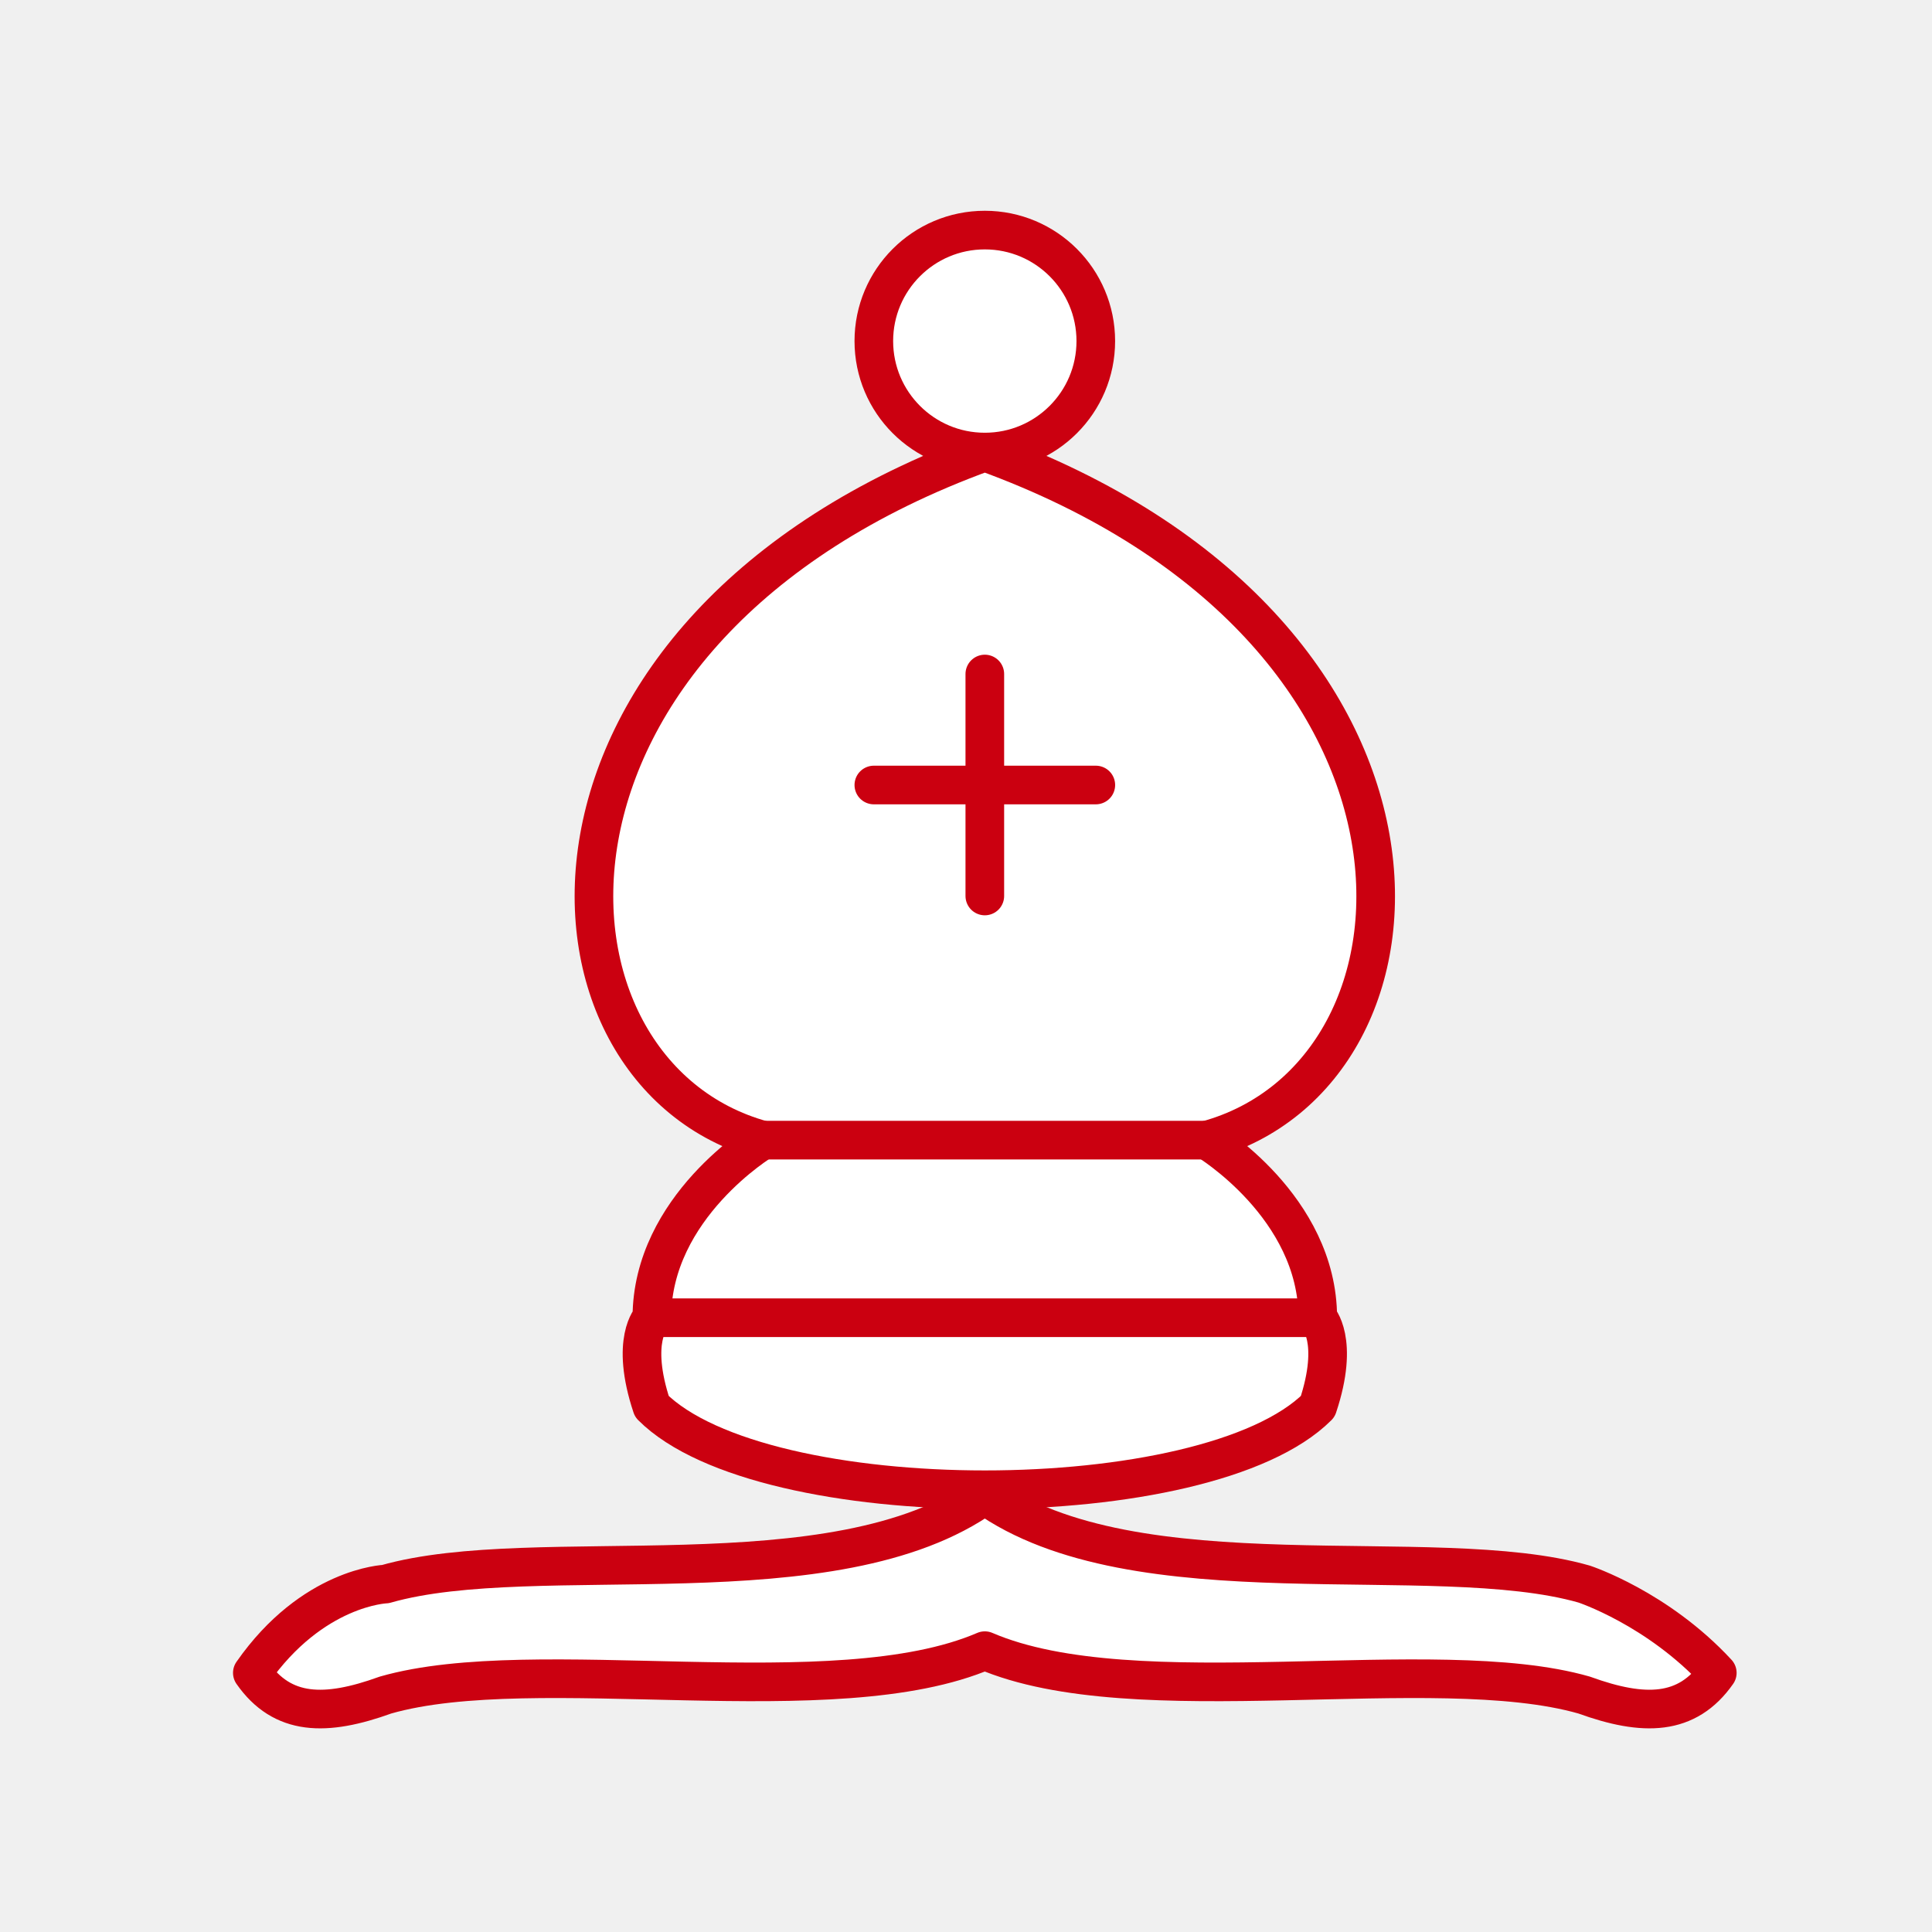
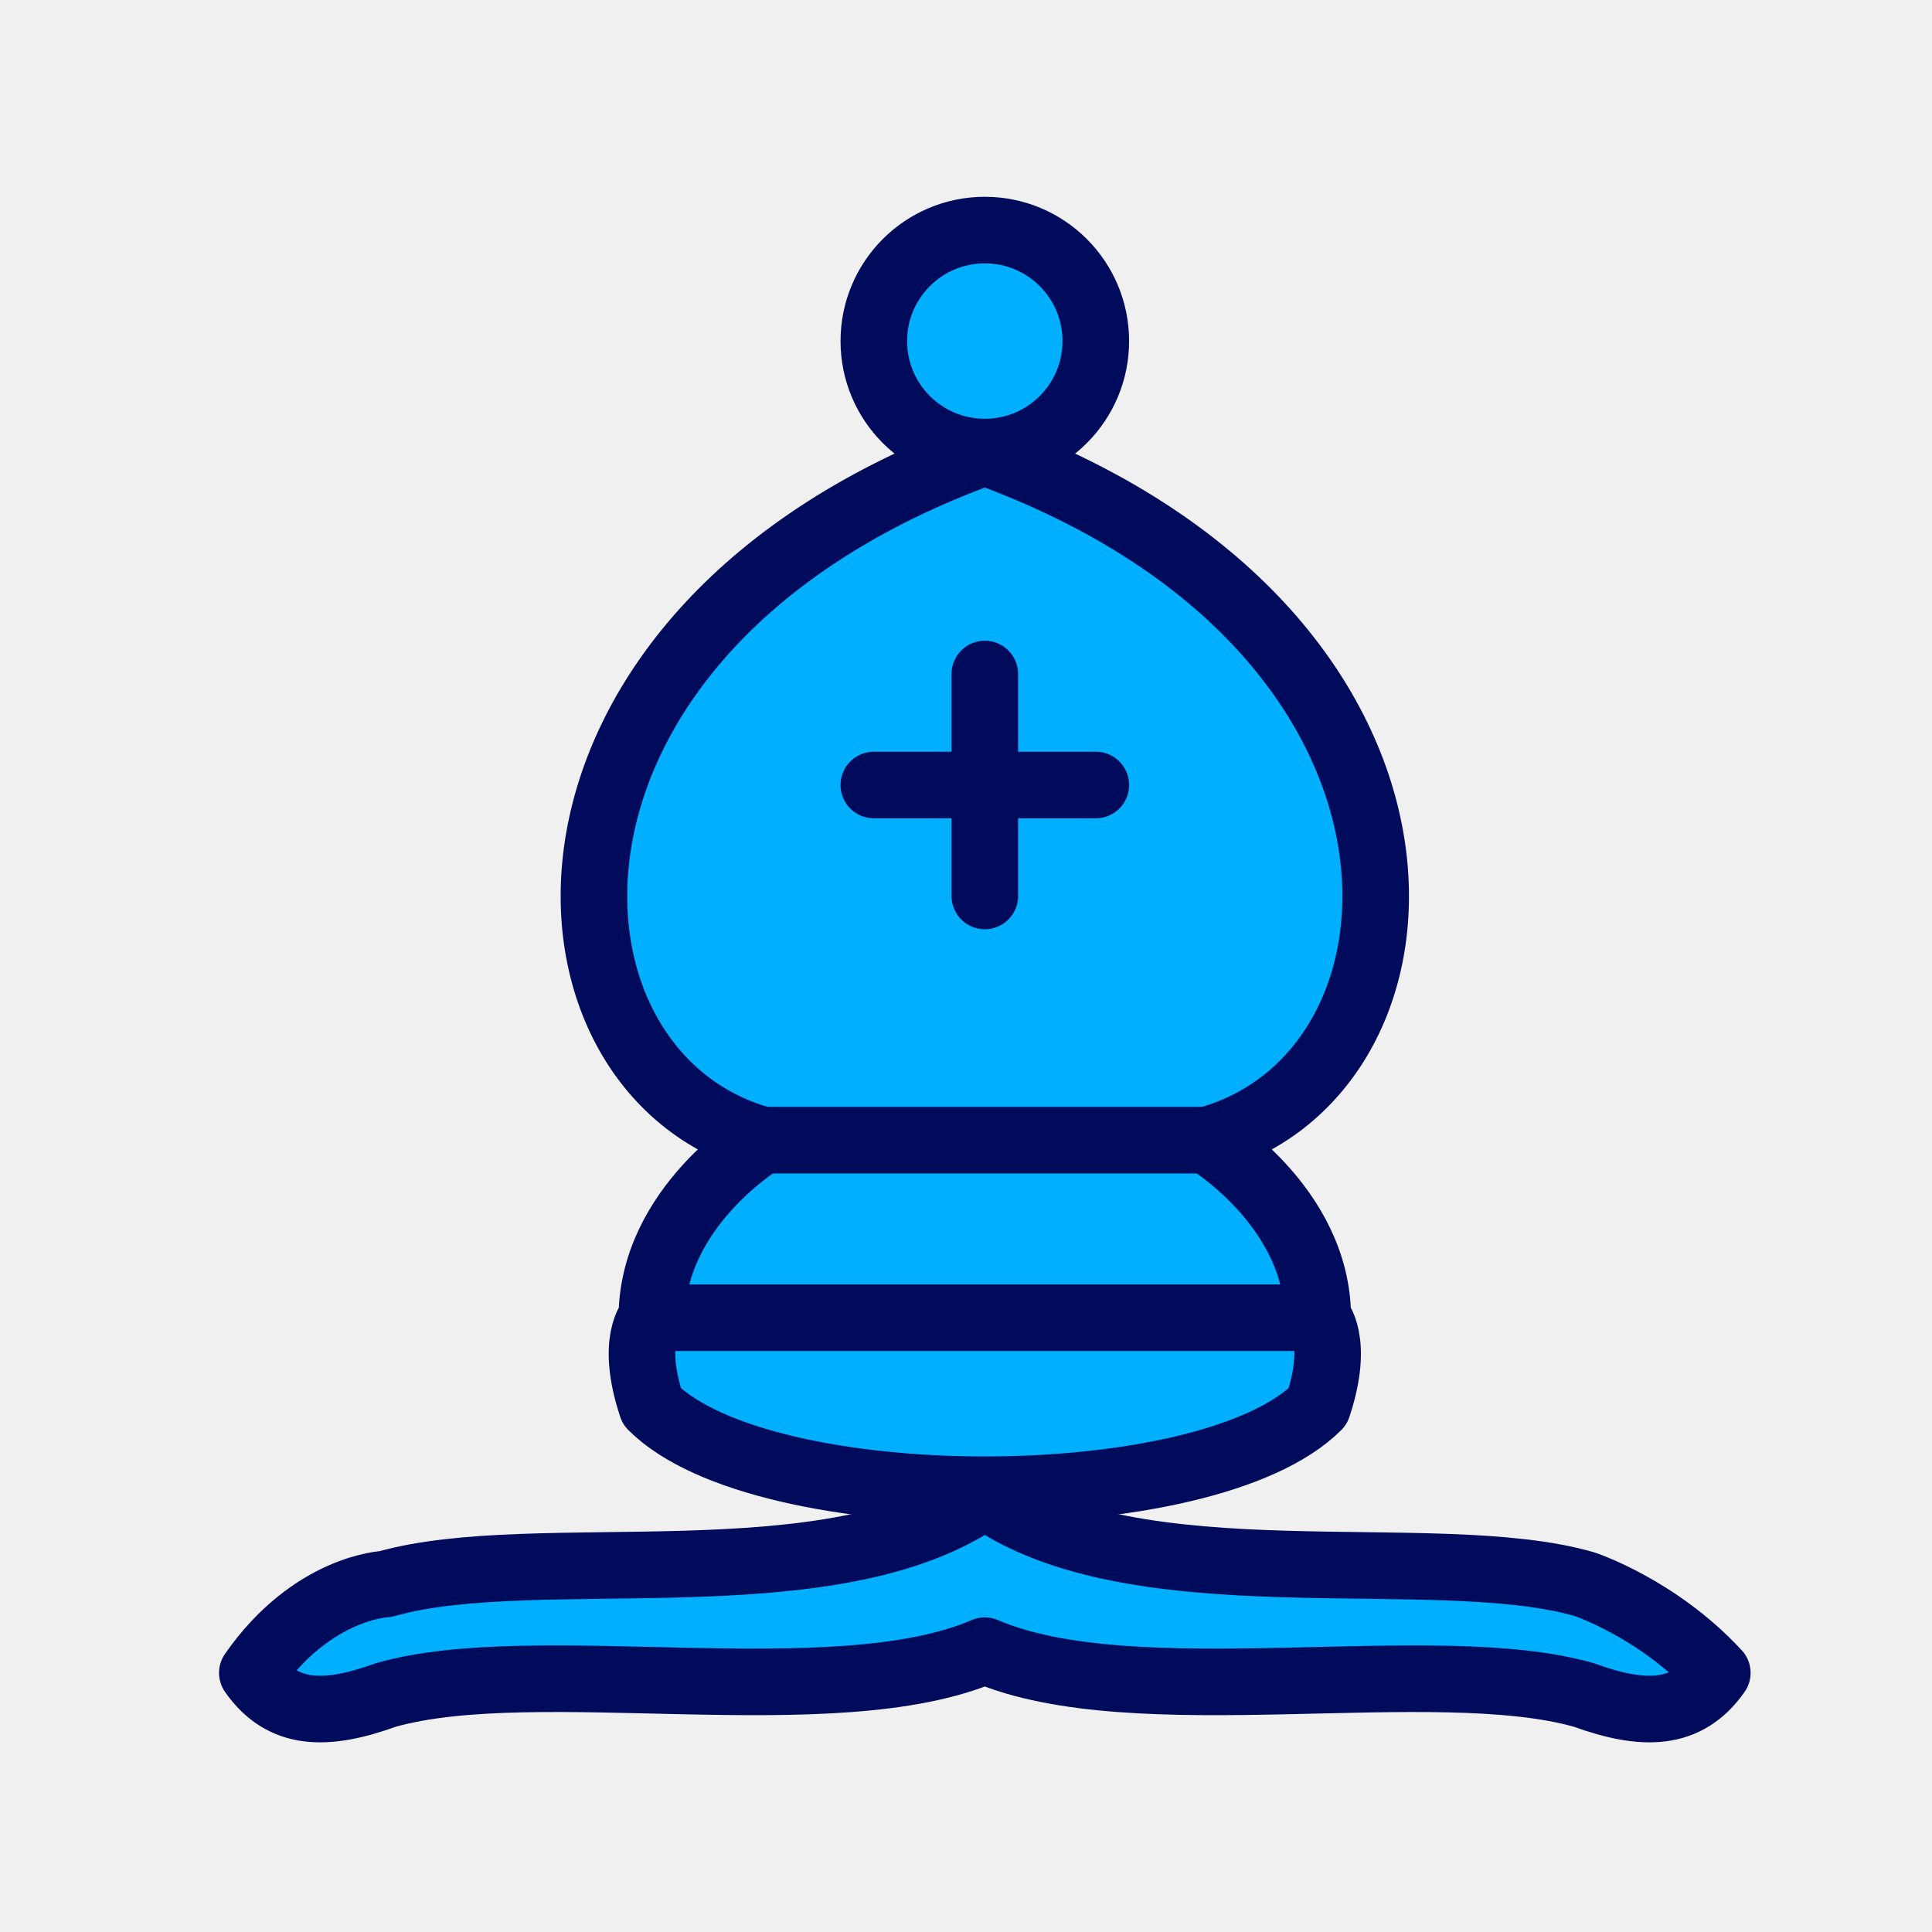
<svg xmlns="http://www.w3.org/2000/svg" id="svg14" height="100" width="100" version="1.1">
  <defs id="defs18" />
-   <g style="fill:#ffffff;fill-opacity:1;stroke:#cb0010;stroke-opacity:1;stroke-width:2;stroke-miterlimit:4;stroke-dasharray:none" id="g845">
-     <g id="g8" style="fill:#ffffff;fill-opacity:1;fill-rule:evenodd;stroke:#cb0010;stroke-width:0.87;stroke-linecap:butt;stroke-linejoin:round;stroke-miterlimit:4;stroke-dasharray:none;stroke-opacity:1" transform="matrix(2.297774,0,0,2.297774,-0.7261149,-0.7285124)">
-       <path id="path2" d="m 9,36 c 3.39,-0.97 10.11,0.43 13.5,-2 3.39,2.43 10.11,1.03 13.5,2 0,0 1.65,0.54 3,2 -0.68,0.97 -1.65,0.99 -3,0.5 -3.39,-0.97 -10.11,0.46 -13.5,-1 C 19.11,38.96 12.39,37.53 9,38.5 7.646,38.99 6.677,38.97 6,38 7.354,36.06 9,36 9,36 Z" style="fill:#ffffff;fill-opacity:1;stroke:#cb0010;stroke-opacity:1;stroke-width:0.87;stroke-miterlimit:4;stroke-dasharray:none" />
-       <path id="path4" d="m 15,32 c 2.5,2.5 12.5,2.5 15,0 0.5,-1.5 0,-2 0,-2 0,-2.5 -2.5,-4 -2.5,-4 5.5,-1.5 6,-11.5 -5,-15.5 -11,4 -10.5,14 -5,15.5 0,0 -2.5,1.5 -2.5,4 0,0 -0.5,0.5 0,2 z" style="fill:#ffffff;fill-opacity:1;stroke:#cb0010;stroke-opacity:1;stroke-width:0.87;stroke-miterlimit:4;stroke-dasharray:none" />
-       <path id="path6" d="m 25,8 a 2.5,2.5 0 1 1 -5,0 2.5,2.5 0 1 1 5,0 z" style="fill:#ffffff;fill-opacity:1;stroke:#cb0010;stroke-opacity:1;stroke-width:0.87;stroke-miterlimit:4;stroke-dasharray:none" />
+   <g style="stroke:#000b5b;stroke-opacity:1" id="g841">
+     <g id="g845" style="stroke:#000b5b;stroke-opacity:1">
+       <g transform="matrix(2.297774,0,0,2.297774,-0.7261149,-0.7285124)" style="fill:#00b0ff;fill-opacity:1;fill-rule:evenodd;stroke:#000b5b;stroke-width:1.5;stroke-linecap:butt;stroke-linejoin:round;stroke-miterlimit:4;stroke-dasharray:none;stroke-opacity:1" id="g8">
+         <path style="fill:#00b0ff;fill-opacity:1;stroke:#000b5b;stroke-opacity:1" d="m 9,36 c 3.39,-0.97 10.11,0.43 13.5,-2 3.39,2.43 10.11,1.03 13.5,2 0,0 1.65,0.54 3,2 -0.68,0.97 -1.65,0.99 -3,0.5 -3.39,-0.97 -10.11,0.46 -13.5,-1 C 19.11,38.96 12.39,37.53 9,38.5 7.646,38.99 6.677,38.97 6,38 7.354,36.06 9,36 9,36 Z" id="path2" />
+         <path style="fill:#00b0ff;fill-opacity:1;stroke:#000b5b;stroke-opacity:1" d="m 15,32 c 2.5,2.5 12.5,2.5 15,0 0.5,-1.5 0,-2 0,-2 0,-2.5 -2.5,-4 -2.5,-4 5.5,-1.5 6,-11.5 -5,-15.5 -11,4 -10.5,14 -5,15.5 0,0 -2.5,1.5 -2.5,4 0,0 -0.5,0.5 0,2 z" id="path4" />
+         <path style="fill:#00b0ff;fill-opacity:1;stroke:#000b5b;stroke-opacity:1" d="m 25,8 a 2.5,2.5 0 1 1 -5,0 2.5,2.5 0 1 1 5,0 z" id="path6" />
+       </g>
+       <path d="M 39.485,59.014 H 62.463 M 33.741,68.205 H 68.207 M 50.974,34.887 v 11.489 m -5.744,-5.744 h 11.489" style="fill:none;fill-opacity:1;fill-rule:evenodd;stroke:#000b5b;stroke-width:3.447;stroke-linecap:round;stroke-linejoin:miter;stroke-miterlimit:4;stroke-dasharray:none;stroke-opacity:1" id="path10" />
    </g>
-     <path id="path10" style="fill:#ffffff;fill-opacity:1;fill-rule:evenodd;stroke:#cb0010;stroke-width:2;stroke-linecap:round;stroke-linejoin:miter;stroke-miterlimit:4;stroke-dasharray:none;stroke-opacity:1" d="M 39.485,59.014 H 62.463 M 33.741,68.205 H 68.207 M 50.974,34.887 v 11.489 m -5.744,-5.744 h 11.489" />
  </g>
</svg>
